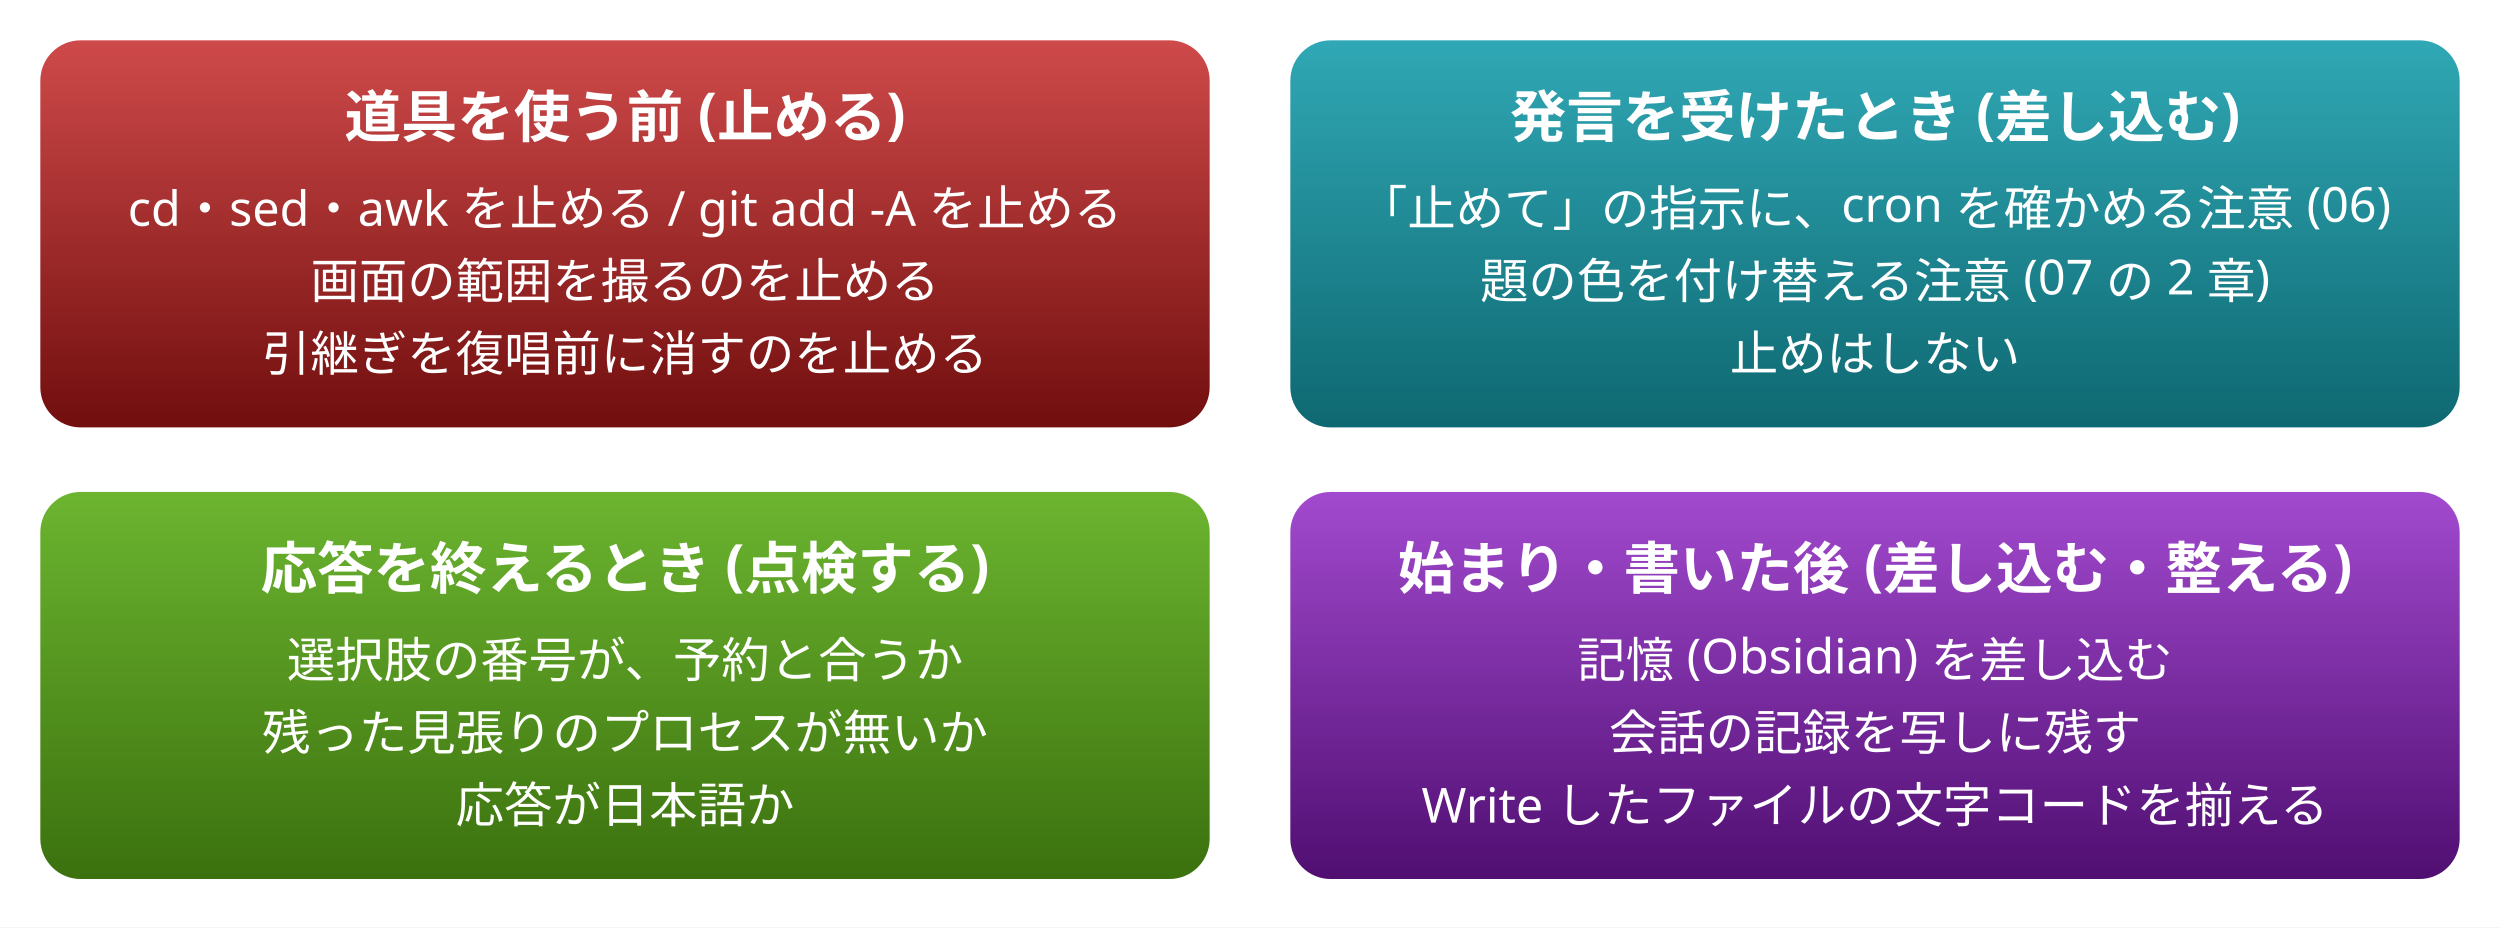
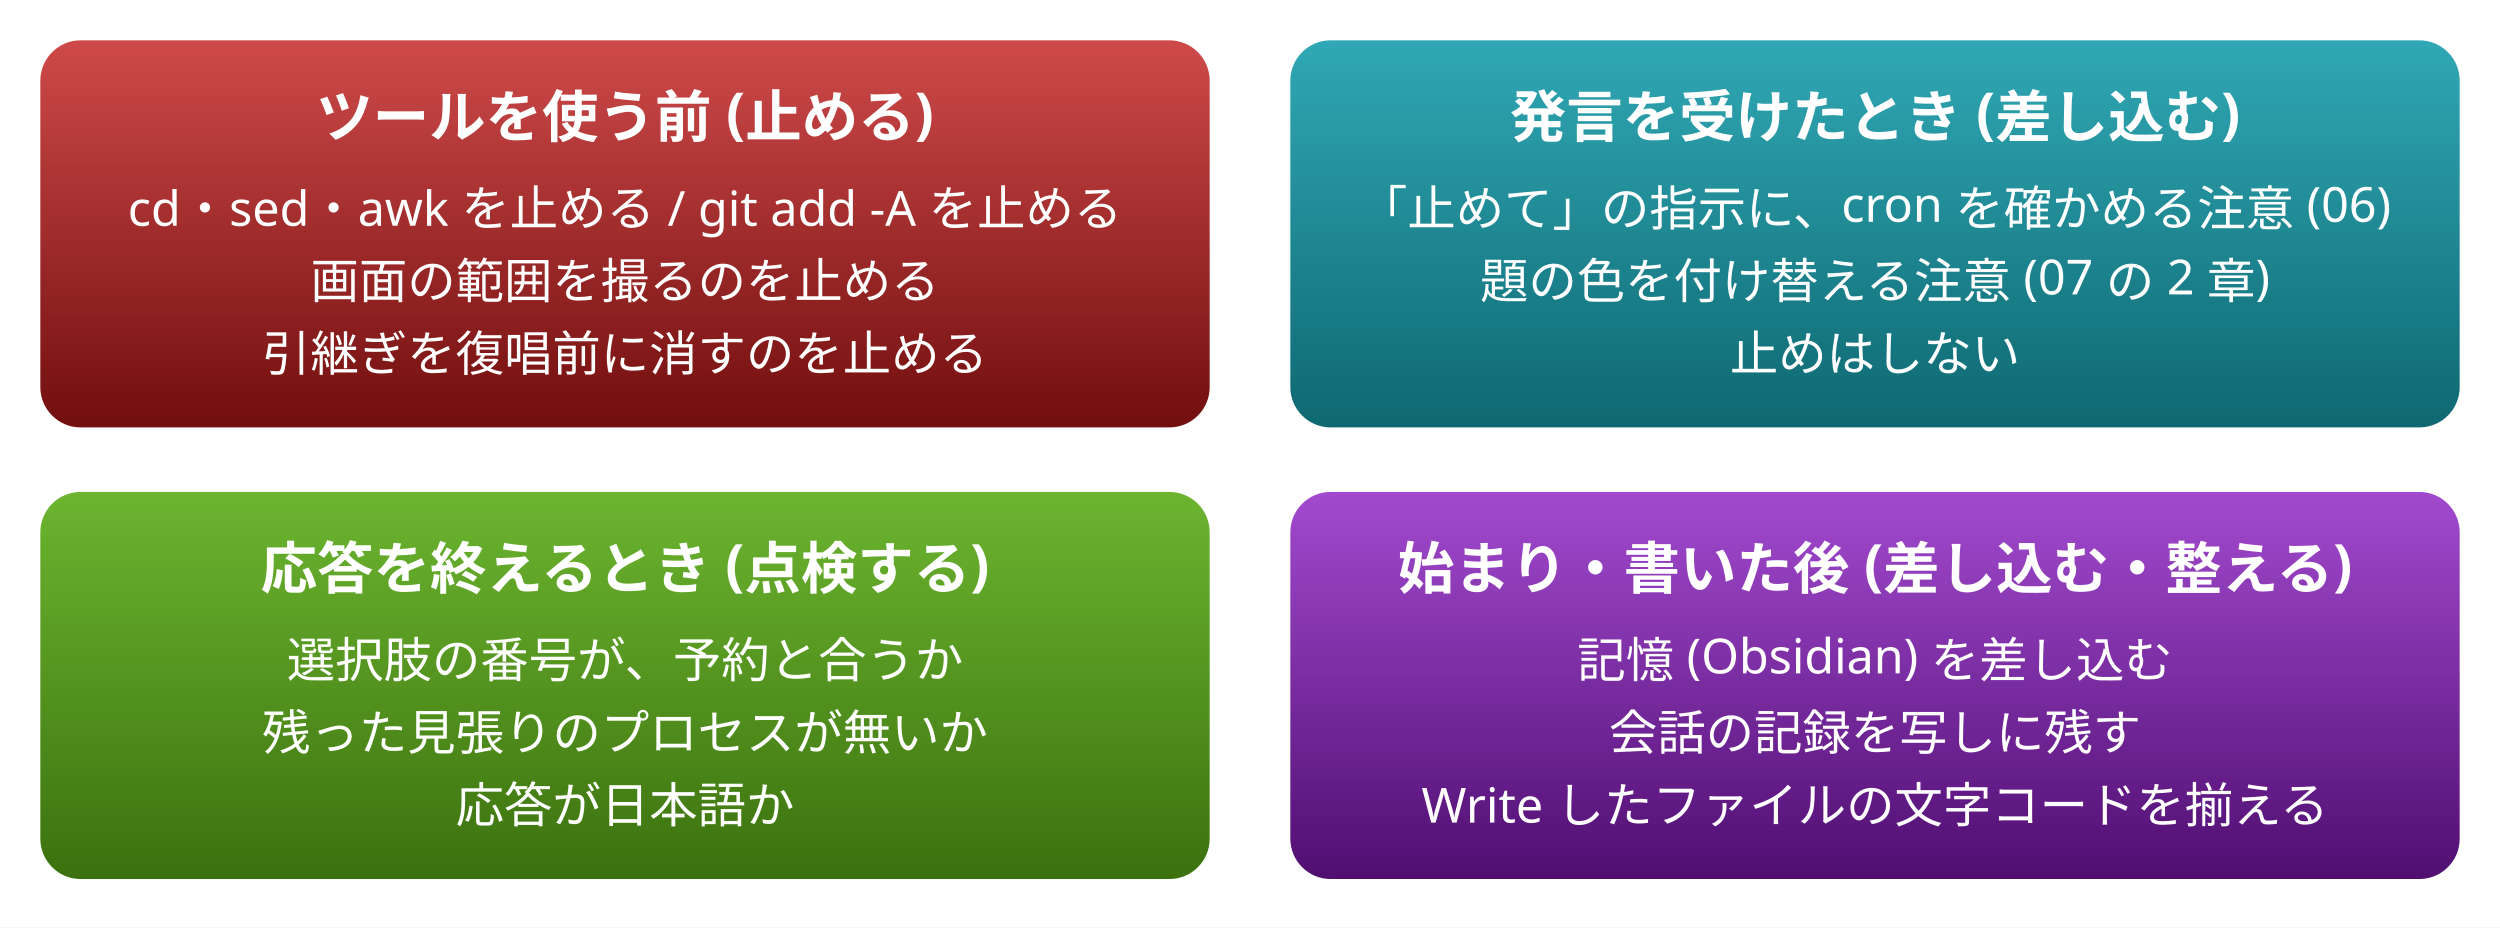
<svg xmlns="http://www.w3.org/2000/svg" viewBox="0 0 620 230" width="620" height="230" role="img" aria-label="フックの場面と役目の図" font-family="Segoe UI, Yu Gothic UI, Meiryo, sans-serif">
  <defs>
    <linearGradient id="i1" x1="0" y1="1" x2="0" y2="0">
      <stop offset="0" stop-color="hsl(0,78%,25%)" />
      <stop offset="1" stop-color="hsl(0,58%,55%)" />
    </linearGradient>
    <linearGradient id="i2" x1="0" y1="1" x2="0" y2="0">
      <stop offset="0" stop-color="hsl(186,78%,25%)" />
      <stop offset="1" stop-color="hsl(186,58%,45%)" />
    </linearGradient>
    <linearGradient id="i3" x1="0" y1="1" x2="0" y2="0">
      <stop offset="0" stop-color="hsl(93,78%,25%)" />
      <stop offset="1" stop-color="hsl(93,58%,45%)" />
    </linearGradient>
    <linearGradient id="i4" x1="0" y1="1" x2="0" y2="0">
      <stop offset="0" stop-color="hsl(280,78%,25%)" />
      <stop offset="1" stop-color="hsl(280,58%,55%)" />
    </linearGradient>
  </defs>
  <rect width="100%" height="100%" fill="#ffffff" />
  <rect x="10" y="10" width="290" height="96" rx="10" fill="url(#i1)" />
-   <text x="155" y="34" fill="#fff" font-size="14" font-weight="700" text-anchor="middle">道具を使う前 (止める)</text>
+   <text x="155" y="34" fill="#fff" font-size="14" font-weight="700" text-anchor="middle">ツールを使う前 (止める)</text>
  <text x="155" y="56" fill="#fff" font-size="12" text-anchor="middle">cd・sed・awk を止める / git add -A を止める</text>
  <text x="155" y="74" fill="#fff" font-size="12" text-anchor="middle">画面の範囲を撮るのを止める</text>
  <text x="155" y="92" fill="#fff" font-size="12" text-anchor="middle">引継ぎを復唱前に消すのを止める</text>
  <rect x="320" y="10" width="290" height="96" rx="10" fill="url(#i2)" />
  <text x="465" y="34" fill="#fff" font-size="14" font-weight="700" text-anchor="middle">発言を受けたとき (差し込む)</text>
  <text x="465" y="56" fill="#fff" font-size="12" text-anchor="middle">「止めて」の指示に、cron を確かめる注意 (06)</text>
  <text x="465" y="74" fill="#fff" font-size="12" text-anchor="middle">題の色を付け替える注意 (07 の 2 章)</text>
  <text x="465" y="92" fill="#fff" font-size="12" text-anchor="middle">止めはしない</text>
  <rect x="10" y="122" width="290" height="96" rx="10" fill="url(#i3)" />
  <text x="155" y="146" fill="#fff" font-size="14" font-weight="700" text-anchor="middle">応答を終えるとき (点検する)</text>
  <text x="155" y="168" fill="#fff" font-size="12" text-anchor="middle">選択肢の番号が、予約と合うか</text>
  <text x="155" y="186" fill="#fff" font-size="12" text-anchor="middle">残った見張りのプロセスが無いか</text>
  <text x="155" y="204" fill="#fff" font-size="12" text-anchor="middle">応答が日本語か</text>
  <rect x="320" y="122" width="290" height="96" rx="10" fill="url(#i4)" />
  <text x="465" y="146" fill="#fff" font-size="14" font-weight="700" text-anchor="middle">始まり・書いた後 (差し込む・整える)</text>
  <text x="465" y="168" fill="#fff" font-size="12" text-anchor="middle">記憶 (Obsidian) を差し込む</text>
  <text x="465" y="186" fill="#fff" font-size="12" text-anchor="middle">会話の記録を写しに残す</text>
  <text x="465" y="204" fill="#fff" font-size="12" text-anchor="middle">Write したファイルの文字コードを揃える</text>
</svg>
